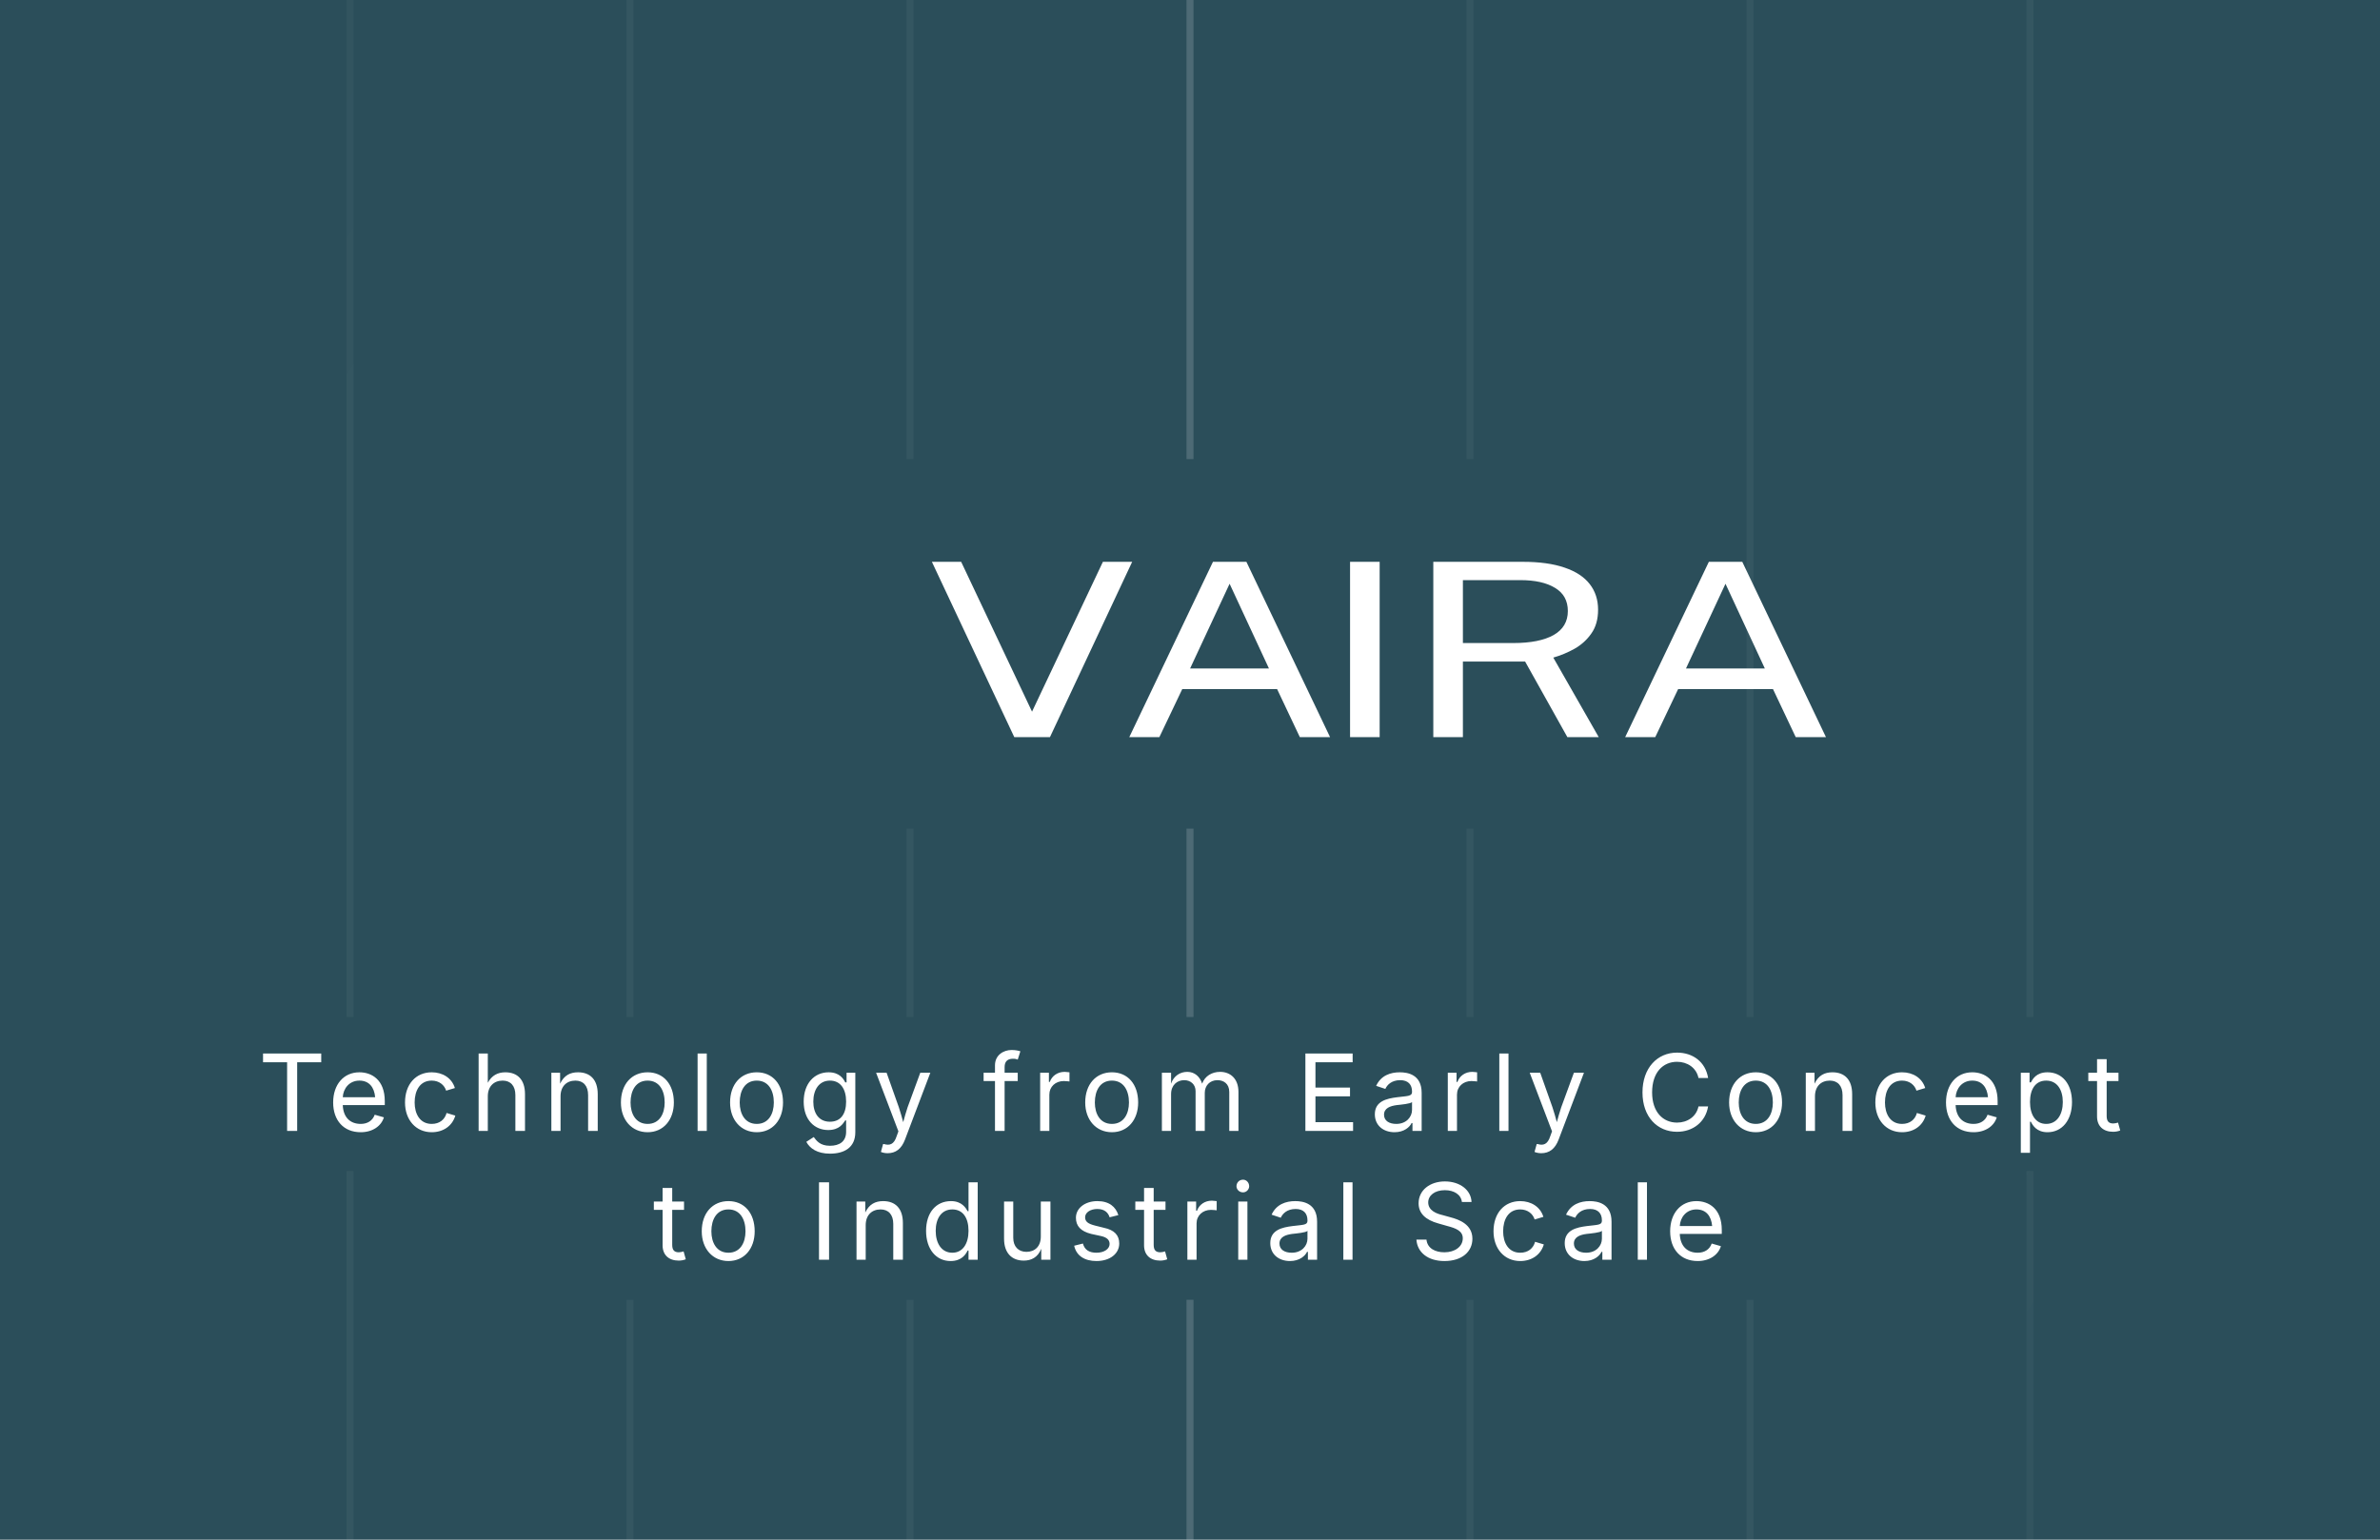
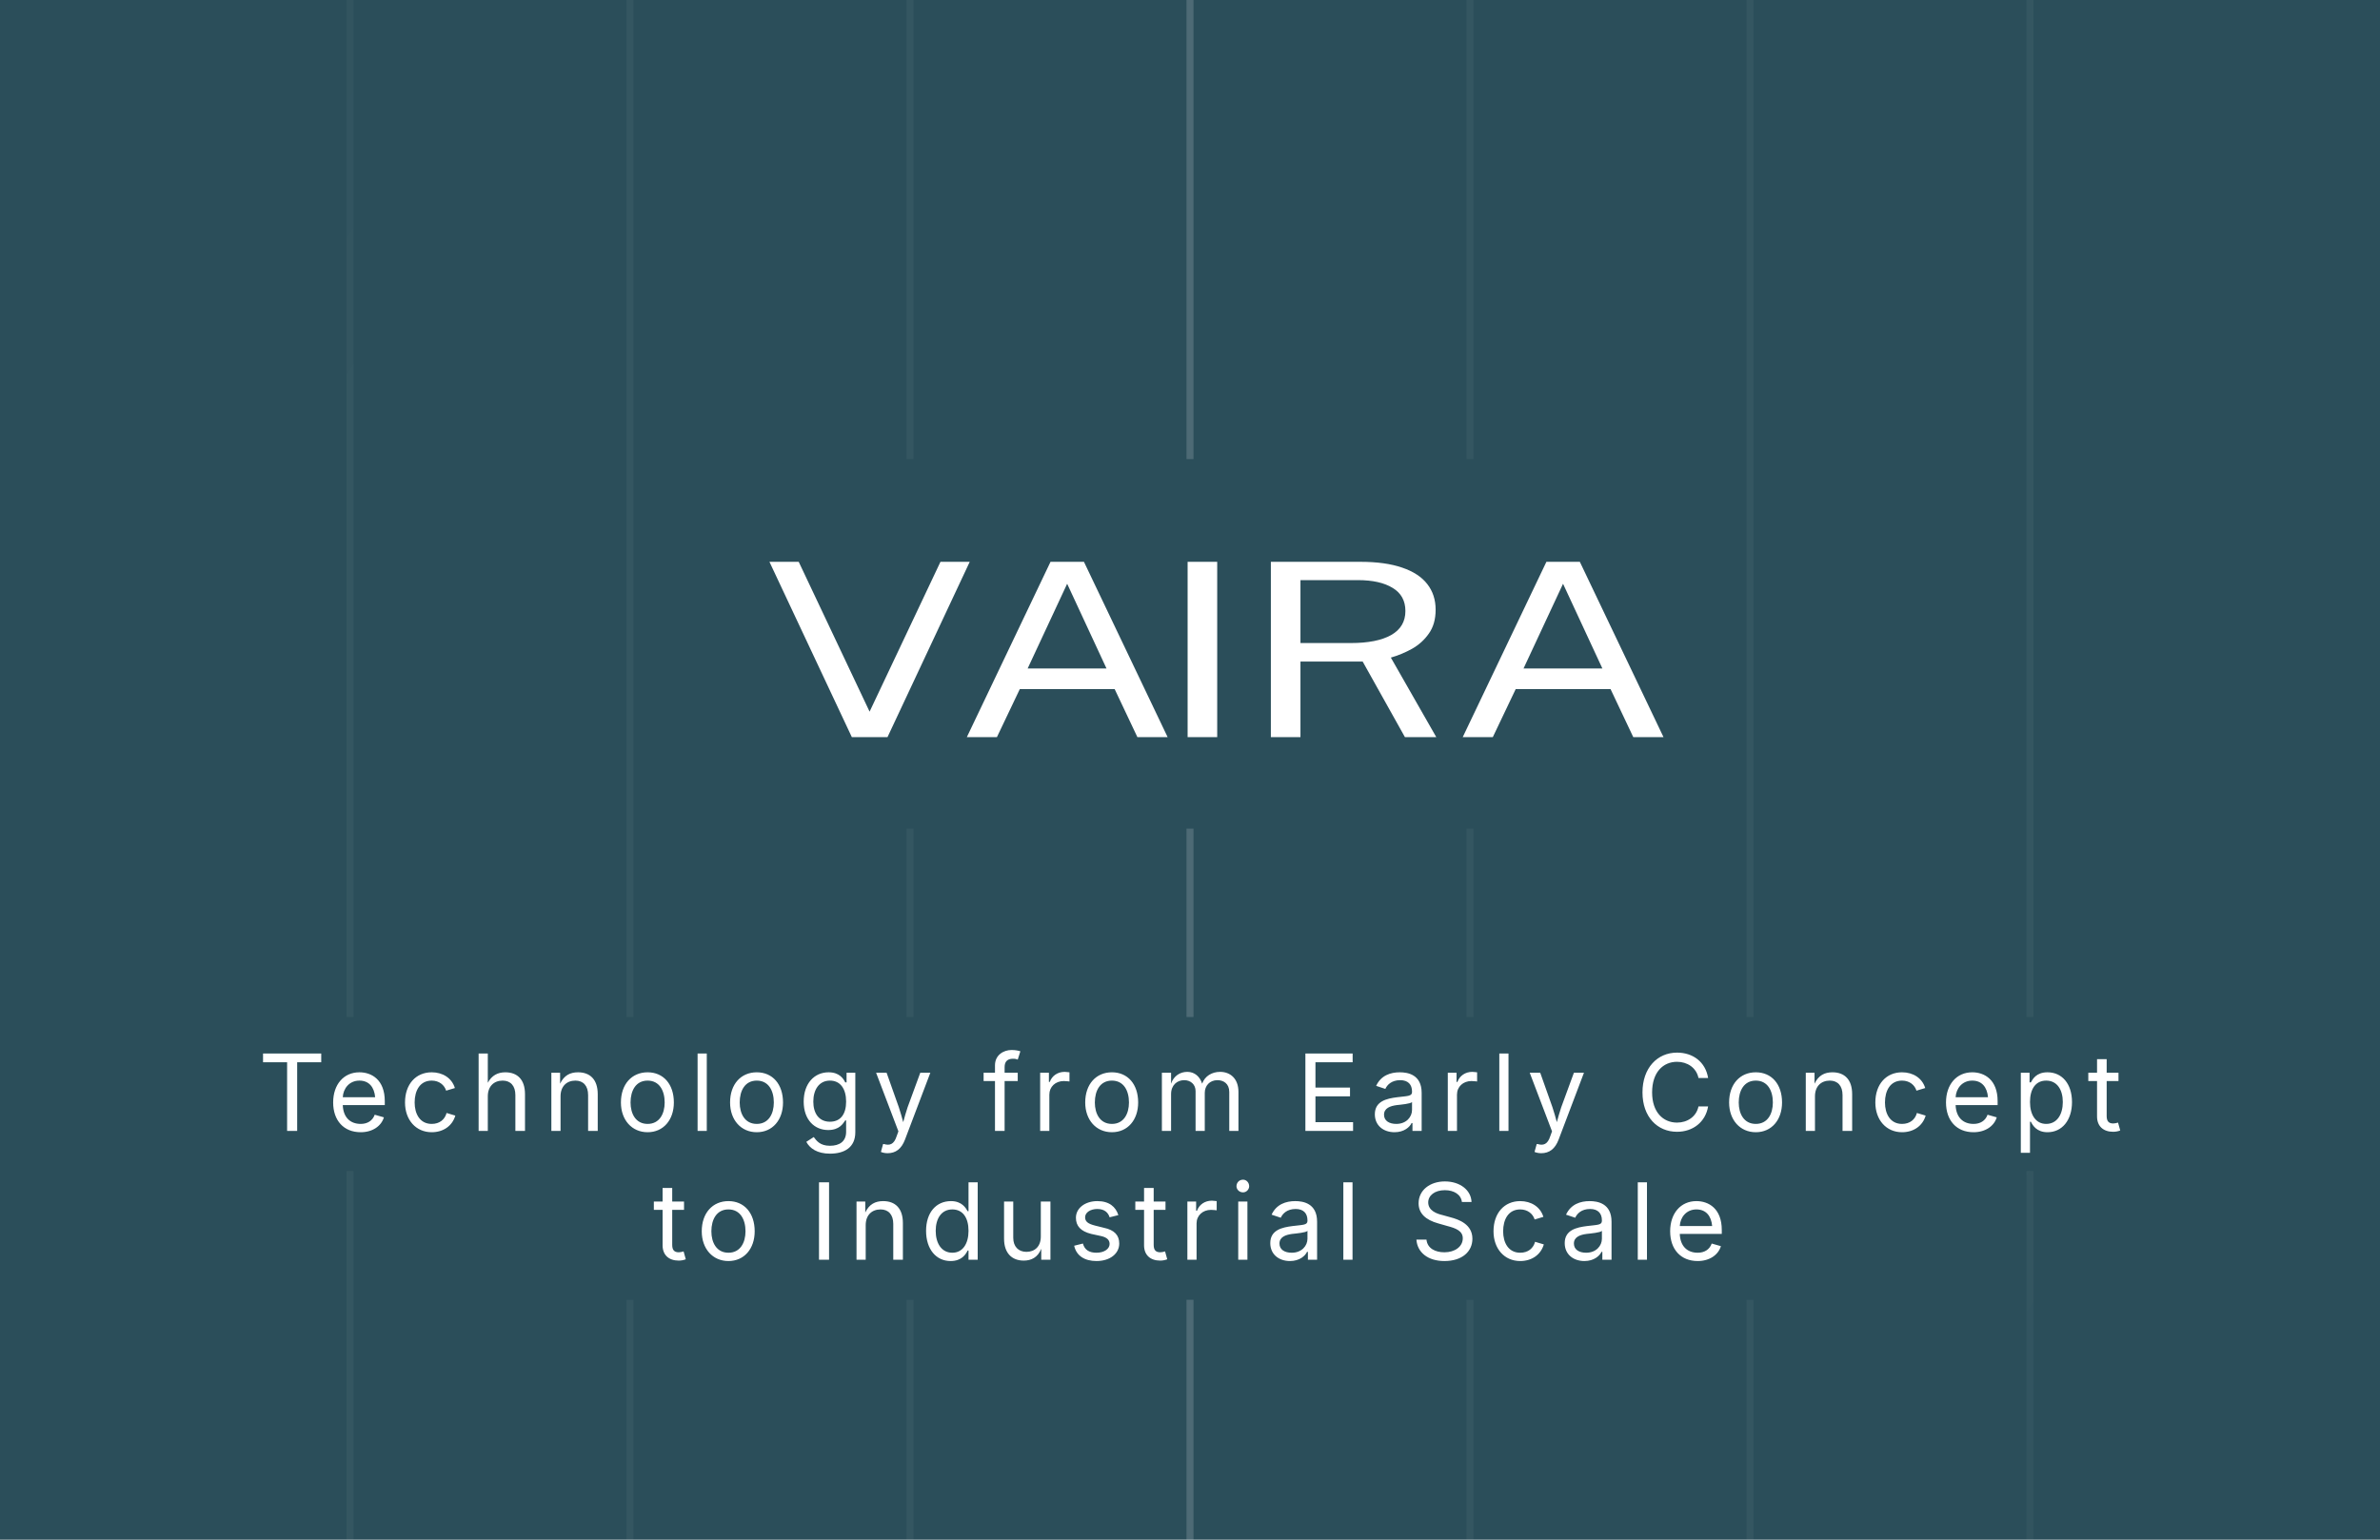
<svg xmlns="http://www.w3.org/2000/svg" width="85mm" height="55mm" viewBox="0 0 85 55">
  <style>
    text {
      font-family: -apple-system, system-ui, "Public Sans", sans-serif;
    }
  </style>
  <rect width="85" height="55" fill="#2B4E5A" />
  <defs>
    <linearGradient id="gridCombinedFade" x1="0" y1="0" x2="85" y2="55" gradientUnits="userSpaceOnUse">
      <stop offset="0%" stop-color="#FFFFFF" stop-opacity="0.015" />
      <stop offset="20%" stop-color="#FFFFFF" stop-opacity="0.045" />
      <stop offset="50%" stop-color="#FFFFFF" stop-opacity="0.045" />
      <stop offset="80%" stop-color="#FFFFFF" stop-opacity="0.045" />
      <stop offset="100%" stop-color="#FFFFFF" stop-opacity="0.015" />
    </linearGradient>
    <linearGradient id="centerCombinedFade" x1="0" y1="0" x2="85" y2="55" gradientUnits="userSpaceOnUse">
      <stop offset="0%" stop-color="#FFFFFF" stop-opacity="0.06" />
      <stop offset="20%" stop-color="#FFFFFF" stop-opacity="0.16" />
      <stop offset="50%" stop-color="#FFFFFF" stop-opacity="0.16" />
      <stop offset="80%" stop-color="#FFFFFF" stop-opacity="0.16" />
      <stop offset="100%" stop-color="#FFFFFF" stop-opacity="0.06" />
    </linearGradient>
  </defs>
  <g stroke-width="0.25">
    <line x1="12.5" y1="0" x2="12.5" y2="55" stroke="url(#gridCombinedFade)" />
    <line x1="22.5" y1="0" x2="22.5" y2="55" stroke="url(#gridCombinedFade)" />
    <line x1="32.5" y1="0" x2="32.5" y2="55" stroke="url(#gridCombinedFade)" />
    <line x1="42.5" y1="0" x2="42.5" y2="55" stroke="url(#centerCombinedFade)" />
    <line x1="52.5" y1="0" x2="52.5" y2="55" stroke="url(#gridCombinedFade)" />
    <line x1="62.5" y1="0" x2="62.5" y2="55" stroke="url(#gridCombinedFade)" />
    <line x1="72.5" y1="0" x2="72.5" y2="55" stroke="url(#gridCombinedFade)" />
  </g>
  <rect x="25" y="16.4" width="35" height="13.2" rx="4" ry="4" fill="#2B4E5A" />
  <rect x="2.5" y="36.33" width="80" height="5.50" fill="#2B4E5A" />
  <rect x="17.27" y="40.93" width="50.47" height="5.50" fill="#2B4E5A" />
-   <g transform="translate(42.5,23) scale(0.188) translate(-60.34,-80)">
+   <g transform="translate(42.5,23) scale(0.188) translate(-91.19965,-80)">
    <path fill="#FFFFFF" d="M 26.958,97.72 11.307,64.411 h 5.561 L 30.331,92.882 43.794,64.411 h 5.561 L 33.735,97.72 Z m 21.85,0 15.894,-33.308 h 6.352 L 86.948,97.72 H 81.205 L 76.889,88.598 h -18.022 l -4.346,9.122 z M 60.357,84.682 H 75.339 L 67.863,68.58 Z M 90.746,97.72 V 64.411 h 5.622 v 33.308 z m 15.815,0 V 64.411 h 17.019 q 4.741,0 7.932,1.106 3.191,1.083 4.771,3.133 1.58,2.027 1.58,4.86 0,2.718 -1.276,4.515 -1.246,1.797 -3.191,2.902 -1.945,1.083 -4.042,1.682 l 8.631,15.111 h -5.957 l -8.023,-14.351 h -11.822 v 14.351 z m 5.622,-17.875 h 9.573 q 4.954,0 7.658,-1.52 2.705,-1.543 2.705,-4.561 0,-2.948 -2.431,-4.4 -2.401,-1.474 -6.595,-1.474 h -10.91 z m 30.828,17.875 15.894,-33.308 h 6.352 l 15.894,33.308 h -5.744 L 171.093,88.598 h -18.022 l -4.346,9.122 z m 11.548,-13.038 h 14.983 l -7.476,-16.101 z" />
  </g>
  <text x="42.5" y="40.4" font-size="3.8" fill="#FFFFFF" text-anchor="middle" letter-spacing="0.35">
    Technology from Early Concept
  </text>
  <text x="42.5" y="45.0" font-size="3.8" fill="#FFFFFF" text-anchor="middle" letter-spacing="0.35">
    to Industrial Scale
  </text>
</svg>
